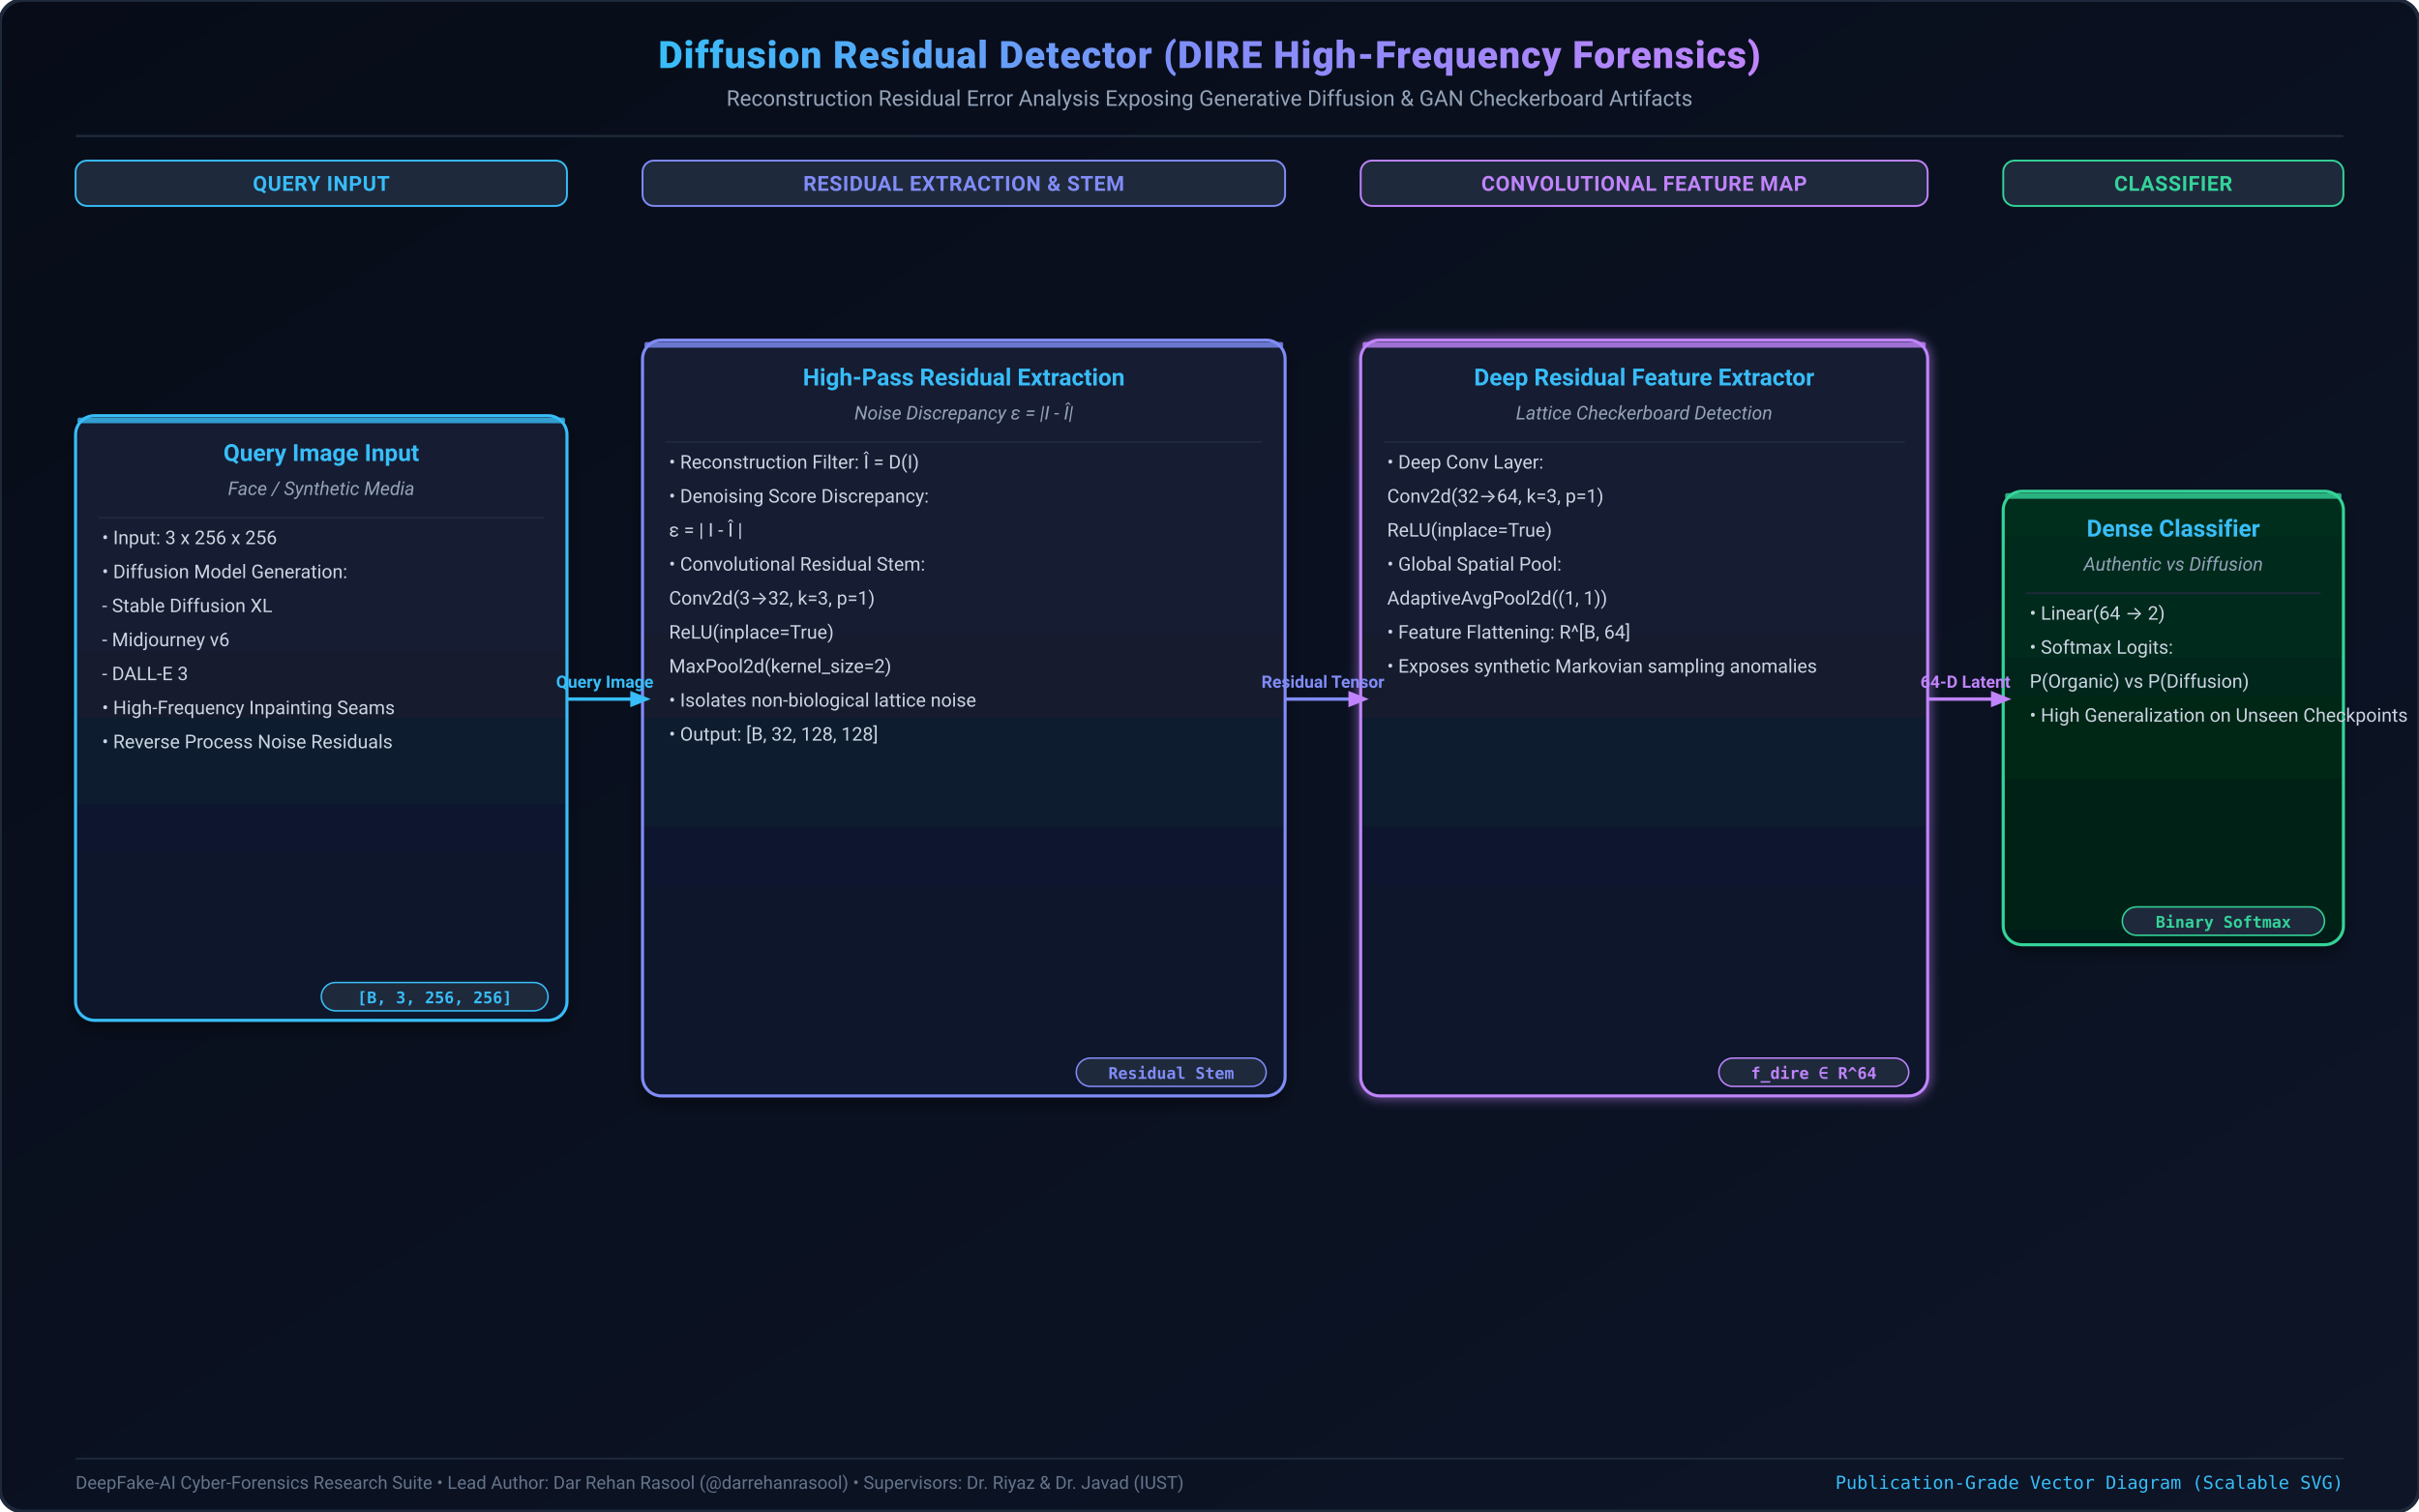
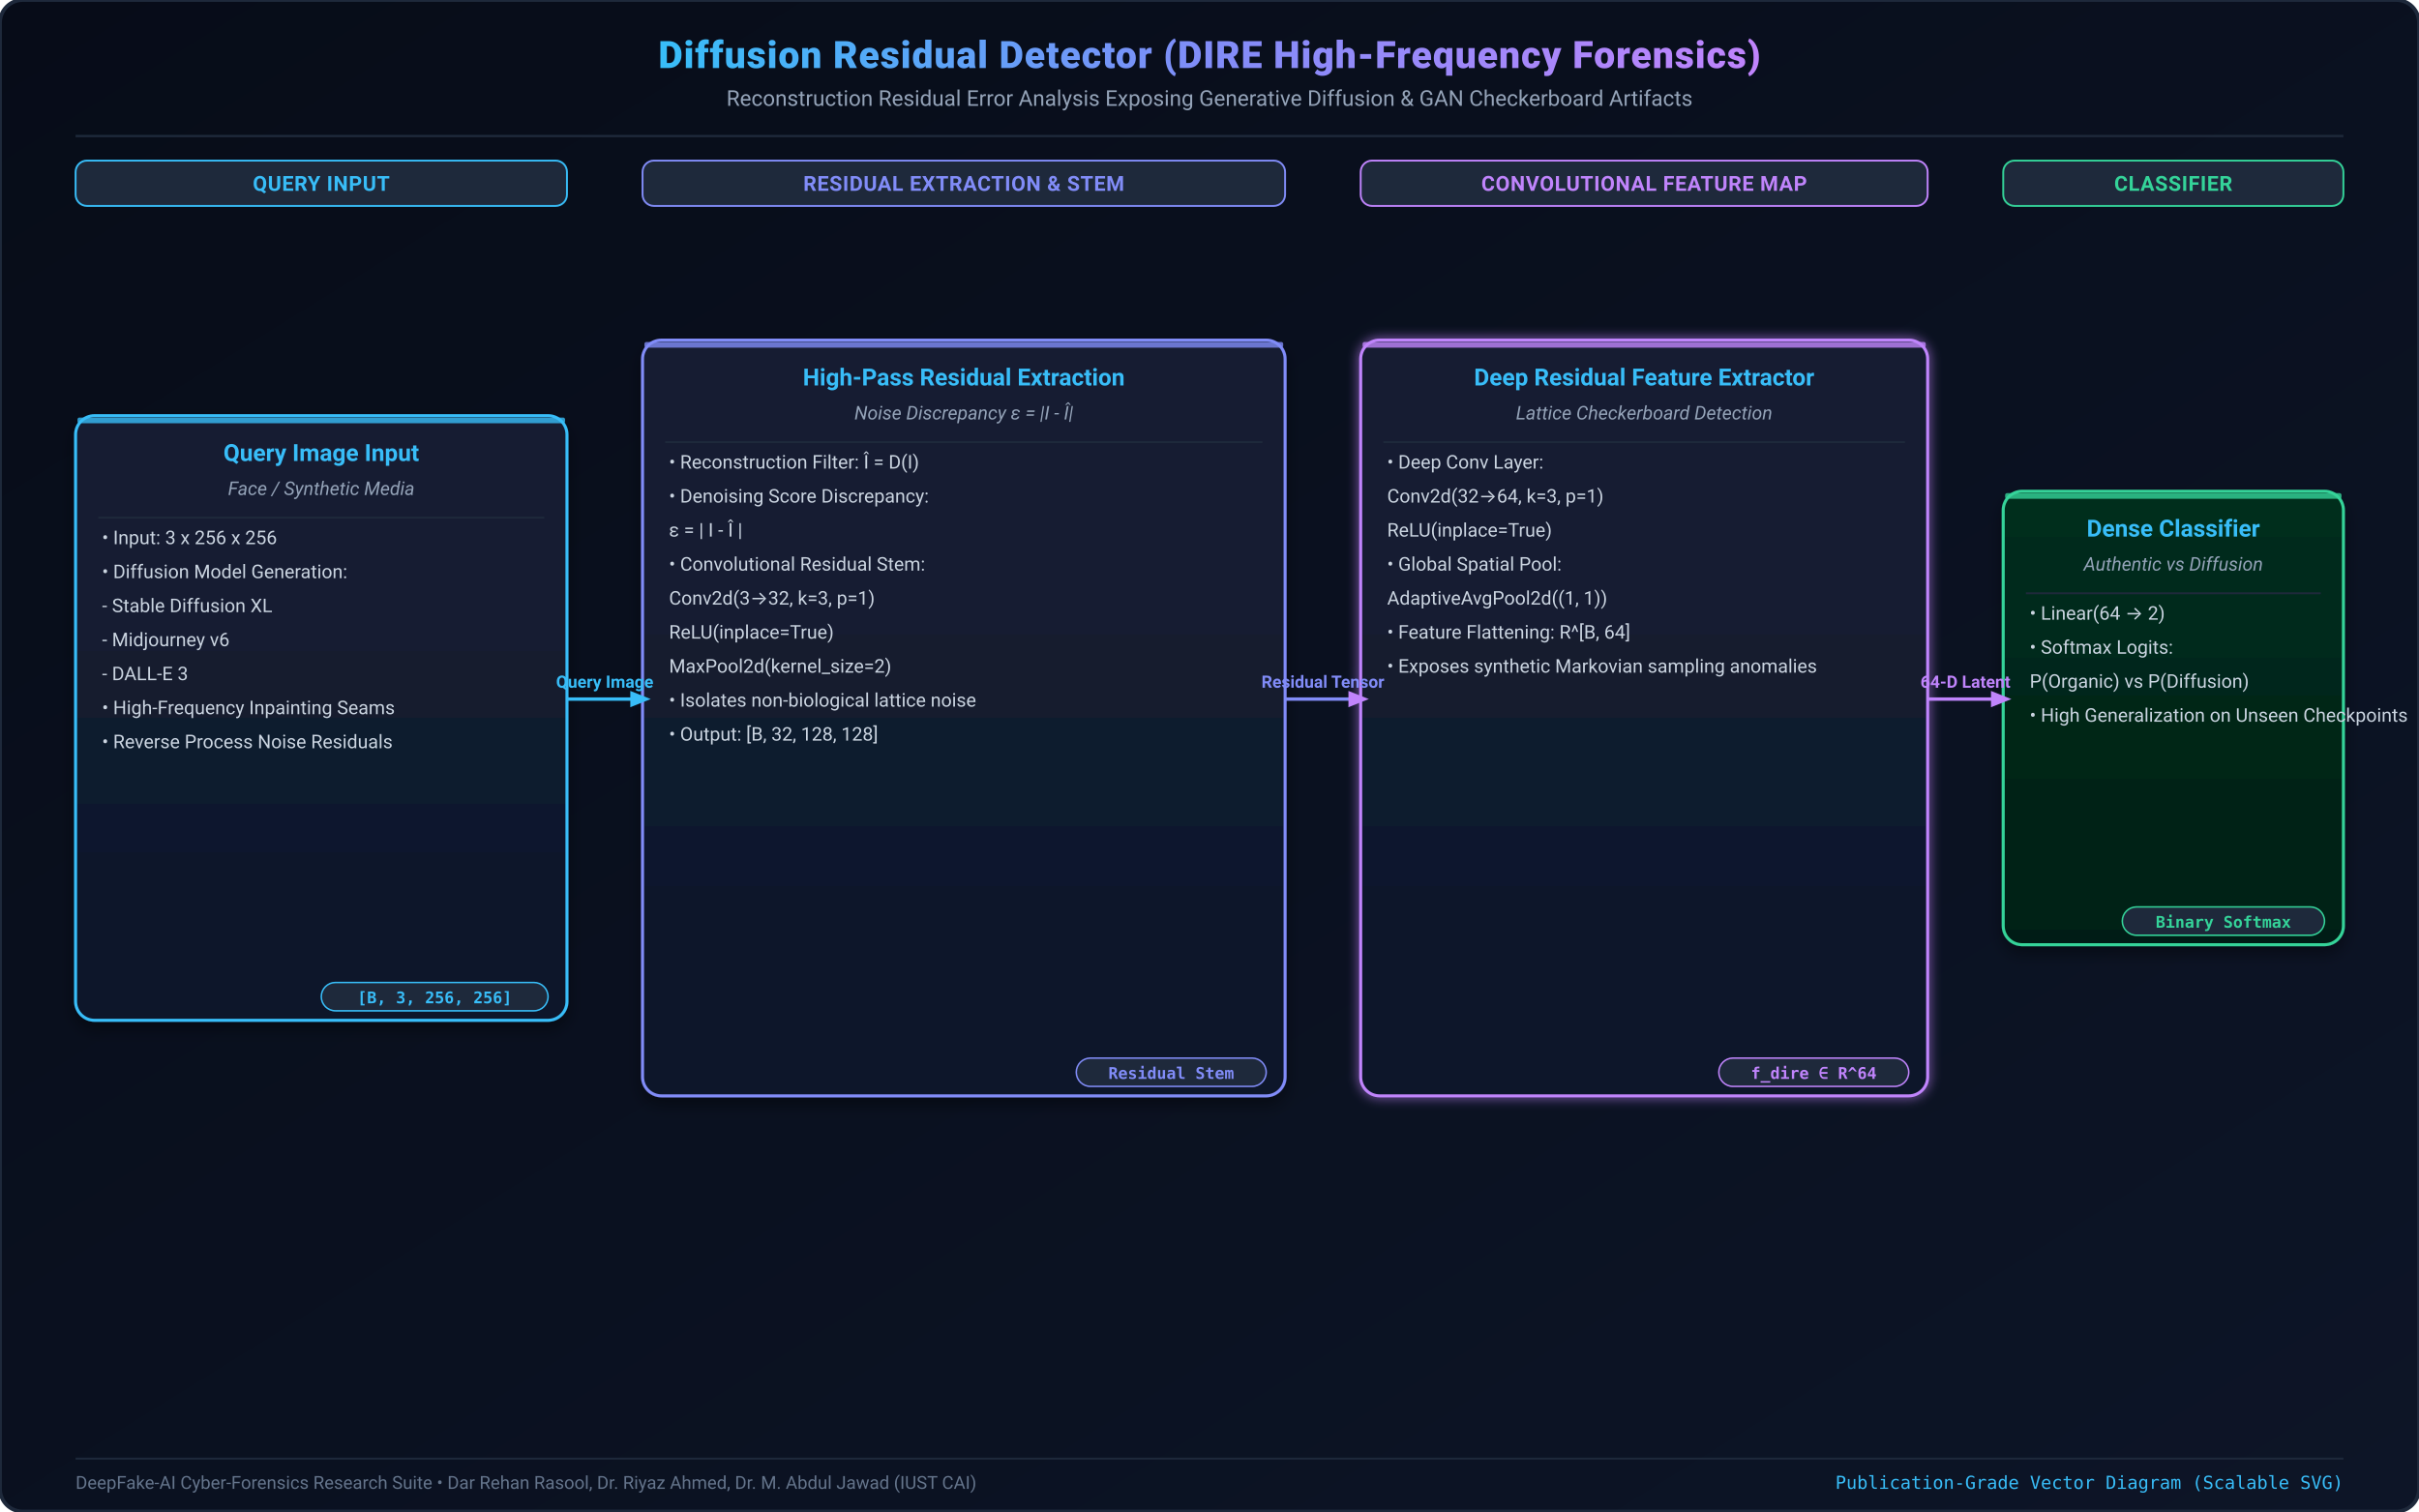
<svg xmlns="http://www.w3.org/2000/svg" viewBox="0 0 1280 800" width="100%" height="100%">
  <rect width="1280" height="800" fill="url(#bg-grad)" rx="12" />
  <rect width="1280" height="800" fill="none" stroke="#1e293b" stroke-width="2" rx="12" />
  <defs>
    <linearGradient id="bg-grad" x1="0%" y1="0%" x2="100%" y2="100%">
      <stop offset="0%" stop-color="#070c18" />
      <stop offset="100%" stop-color="#0d1527" />
    </linearGradient>
    <linearGradient id="header-grad" x1="0%" y1="0%" x2="100%" y2="0%">
      <stop offset="0%" stop-color="#38bdf8" />
      <stop offset="50%" stop-color="#818cf8" />
      <stop offset="100%" stop-color="#c084fc" />
    </linearGradient>
    <linearGradient id="card-grad" x1="0%" y1="0%" x2="0%" y2="100%">
      <stop offset="0%" stop-color="#141e33" />
      <stop offset="100%" stop-color="#0f172a" />
    </linearGradient>
    <linearGradient id="card-real-grad" x1="0%" y1="0%" x2="0%" y2="100%">
      <stop offset="0%" stop-color="#062e1e" />
      <stop offset="100%" stop-color="#041f14" />
    </linearGradient>
    <linearGradient id="card-fake-grad" x1="0%" y1="0%" x2="0%" y2="100%">
      <stop offset="0%" stop-color="#360a0f" />
      <stop offset="100%" stop-color="#24070a" />
    </linearGradient>
    <filter id="shadow" x="-5%" y="-5%" width="110%" height="115%" filterUnits="userSpaceOnUse">
      <feGaussianBlur in="SourceAlpha" stdDeviation="4" />
      <feOffset dx="0" dy="4" />
      <feComponentTransfer>
        <feFuncA type="linear" slope="0.4" />
      </feComponentTransfer>
      <feMerge>
        <feMergeNode />
        <feMergeNode in="SourceGraphic" />
      </feMerge>
    </filter>
    <filter id="glow-cyan" x="-10%" y="-10%" width="120%" height="120%">
      <feGaussianBlur stdDeviation="3" result="blur" />
      <feMerge>
        <feMergeNode in="blur" />
        <feMergeNode in="SourceGraphic" />
      </feMerge>
    </filter>
    <marker id="arrow-cyan" viewBox="0 0 10 10" refX="6" refY="5" markerWidth="6" markerHeight="6" orient="auto-start-reverse">
      <path d="M 0 1 L 10 5 L 0 9 z" fill="#38bdf8" />
    </marker>
    <marker id="arrow-green" viewBox="0 0 10 10" refX="6" refY="5" markerWidth="6" markerHeight="6" orient="auto-start-reverse">
      <path d="M 0 1 L 10 5 L 0 9 z" fill="#10b981" />
    </marker>
    <marker id="arrow-red" viewBox="0 0 10 10" refX="6" refY="5" markerWidth="6" markerHeight="6" orient="auto-start-reverse">
      <path d="M 0 1 L 10 5 L 0 9 z" fill="#f87171" />
    </marker>
    <marker id="arrow-purple" viewBox="0 0 10 10" refX="6" refY="5" markerWidth="6" markerHeight="6" orient="auto-start-reverse">
      <path d="M 0 1 L 10 5 L 0 9 z" fill="#c084fc" />
    </marker>
    <marker id="arrow-amber" viewBox="0 0 10 10" refX="6" refY="5" markerWidth="6" markerHeight="6" orient="auto-start-reverse">
      <path d="M 0 1 L 10 5 L 0 9 z" fill="#fbbf24" />
    </marker>
    <marker id="arrow-gray" viewBox="0 0 10 10" refX="6" refY="5" markerWidth="6" markerHeight="6" orient="auto-start-reverse">
      <path d="M 0 1 L 10 5 L 0 9 z" fill="#64748b" />
    </marker>
  </defs>
  <g class="header">
    <text x="640.0" y="36" font-family="-apple-system, BlinkMacSystemFont, 'Segoe UI', Roboto, sans-serif" font-size="20" font-weight="800" fill="url(#header-grad)" text-anchor="middle" letter-spacing="0.5">Diffusion Residual Detector (DIRE High-Frequency Forensics)</text>
    <text x="640.0" y="56" font-family="-apple-system, BlinkMacSystemFont, 'Segoe UI', Roboto, sans-serif" font-size="11.5" fill="#94a3b8" text-anchor="middle">Reconstruction Residual Error Analysis Exposing Generative Diffusion &amp; GAN Checkerboard Artifacts</text>
    <line x1="40" y1="72" x2="1240" y2="72" stroke="#1e293b" stroke-width="1.2" />
  </g>
  <g class="stage-banner">
    <rect x="40" y="85" width="260" height="24" rx="6" fill="#1e293b" stroke="#38bdf8" stroke-width="1" />
    <text x="170.0" y="101" font-family="-apple-system, BlinkMacSystemFont, 'Segoe UI', Roboto, sans-serif" font-size="11" font-weight="700" fill="#38bdf8" text-anchor="middle" letter-spacing="0.3">QUERY INPUT</text>
  </g>
  <g class="stage-banner">
    <rect x="340" y="85" width="340" height="24" rx="6" fill="#1e293b" stroke="#818cf8" stroke-width="1" />
    <text x="510.0" y="101" font-family="-apple-system, BlinkMacSystemFont, 'Segoe UI', Roboto, sans-serif" font-size="11" font-weight="700" fill="#818cf8" text-anchor="middle" letter-spacing="0.3">RESIDUAL EXTRACTION &amp; STEM</text>
  </g>
  <g class="stage-banner">
    <rect x="720" y="85" width="300" height="24" rx="6" fill="#1e293b" stroke="#c084fc" stroke-width="1" />
    <text x="870.0" y="101" font-family="-apple-system, BlinkMacSystemFont, 'Segoe UI', Roboto, sans-serif" font-size="11" font-weight="700" fill="#c084fc" text-anchor="middle" letter-spacing="0.3">CONVOLUTIONAL FEATURE MAP</text>
  </g>
  <g class="stage-banner">
    <rect x="1060" y="85" width="180" height="24" rx="6" fill="#1e293b" stroke="#34d399" stroke-width="1" />
    <text x="1150.0" y="101" font-family="-apple-system, BlinkMacSystemFont, 'Segoe UI', Roboto, sans-serif" font-size="11" font-weight="700" fill="#34d399" text-anchor="middle" letter-spacing="0.3">CLASSIFIER</text>
  </g>
  <g class="card">
    <rect x="40" y="220" width="260" height="320" rx="10" fill="url(#card-grad)" stroke="#38bdf8" stroke-width="1.6" filter="url(#shadow)" />
    <rect x="41" y="221" width="258" height="3" rx="1" fill="#38bdf8" opacity="0.8" />
    <text x="170.0" y="244" font-family="-apple-system, BlinkMacSystemFont, 'Segoe UI', Roboto, sans-serif" font-size="12.5" font-weight="700" fill="#38bdf8" text-anchor="middle">Query Image Input</text>
    <text x="170.0" y="262" font-family="-apple-system, BlinkMacSystemFont, 'Segoe UI', Roboto, sans-serif" font-size="10" font-style="italic" fill="#94a3b8" text-anchor="middle">Face / Synthetic Media</text>
    <line x1="52" y1="274" x2="288" y2="274" stroke="#1e293b" stroke-width="1" />
    <text x="54" y="288" font-family="-apple-system, BlinkMacSystemFont, 'Segoe UI', Roboto, sans-serif" font-size="10" fill="#cbd5e1">• Input: 3 x 256 x 256</text>
    <text x="54" y="306" font-family="-apple-system, BlinkMacSystemFont, 'Segoe UI', Roboto, sans-serif" font-size="10" fill="#cbd5e1">• Diffusion Model Generation:</text>
    <text x="54" y="324" font-family="-apple-system, BlinkMacSystemFont, 'Segoe UI', Roboto, sans-serif" font-size="10" fill="#cbd5e1">    - Stable Diffusion XL</text>
    <text x="54" y="342" font-family="-apple-system, BlinkMacSystemFont, 'Segoe UI', Roboto, sans-serif" font-size="10" fill="#cbd5e1">    - Midjourney v6</text>
    <text x="54" y="360" font-family="-apple-system, BlinkMacSystemFont, 'Segoe UI', Roboto, sans-serif" font-size="10" fill="#cbd5e1">    - DALL-E 3</text>
    <text x="54" y="378" font-family="-apple-system, BlinkMacSystemFont, 'Segoe UI', Roboto, sans-serif" font-size="10" fill="#cbd5e1">• High-Frequency Inpainting Seams</text>
    <text x="54" y="396" font-family="-apple-system, BlinkMacSystemFont, 'Segoe UI', Roboto, sans-serif" font-size="10" fill="#cbd5e1">• Reverse Process Noise Residuals</text>
    <rect x="170.0" y="520" width="120.0" height="15" rx="7.5" fill="#1e293b" stroke="#38bdf8" stroke-width="0.8" />
    <text x="230.0" y="531" font-family="ui-monospace, SFMono-Regular, Menlo, Monaco, Consolas, monospace" font-size="8.5" font-weight="600" fill="#38bdf8" text-anchor="middle">[B, 3, 256, 256]</text>
  </g>
  <g class="card">
    <rect x="340" y="180" width="340" height="400" rx="10" fill="url(#card-grad)" stroke="#818cf8" stroke-width="1.6" filter="url(#shadow)" />
    <rect x="341" y="181" width="338" height="3" rx="1" fill="#818cf8" opacity="0.8" />
    <text x="510.0" y="204" font-family="-apple-system, BlinkMacSystemFont, 'Segoe UI', Roboto, sans-serif" font-size="12.5" font-weight="700" fill="#38bdf8" text-anchor="middle">High-Pass Residual Extraction</text>
    <text x="510.0" y="222" font-family="-apple-system, BlinkMacSystemFont, 'Segoe UI', Roboto, sans-serif" font-size="10" font-style="italic" fill="#94a3b8" text-anchor="middle">Noise Discrepancy ε = |I - Î|</text>
    <line x1="352" y1="234" x2="668" y2="234" stroke="#1e293b" stroke-width="1" />
    <text x="354" y="248" font-family="-apple-system, BlinkMacSystemFont, 'Segoe UI', Roboto, sans-serif" font-size="10" fill="#cbd5e1">• Reconstruction Filter: Î = D(I)</text>
    <text x="354" y="266" font-family="-apple-system, BlinkMacSystemFont, 'Segoe UI', Roboto, sans-serif" font-size="10" fill="#cbd5e1">• Denoising Score Discrepancy:</text>
    <text x="354" y="284" font-family="-apple-system, BlinkMacSystemFont, 'Segoe UI', Roboto, sans-serif" font-size="10" fill="#cbd5e1">    ε = | I - Î |</text>
    <text x="354" y="302" font-family="-apple-system, BlinkMacSystemFont, 'Segoe UI', Roboto, sans-serif" font-size="10" fill="#cbd5e1">• Convolutional Residual Stem:</text>
    <text x="354" y="320" font-family="-apple-system, BlinkMacSystemFont, 'Segoe UI', Roboto, sans-serif" font-size="10" fill="#cbd5e1">    Conv2d(3→32, k=3, p=1)</text>
    <text x="354" y="338" font-family="-apple-system, BlinkMacSystemFont, 'Segoe UI', Roboto, sans-serif" font-size="10" fill="#cbd5e1">    ReLU(inplace=True)</text>
    <text x="354" y="356" font-family="-apple-system, BlinkMacSystemFont, 'Segoe UI', Roboto, sans-serif" font-size="10" fill="#cbd5e1">    MaxPool2d(kernel_size=2)</text>
    <text x="354" y="374" font-family="-apple-system, BlinkMacSystemFont, 'Segoe UI', Roboto, sans-serif" font-size="10" fill="#cbd5e1">• Isolates non-biological lattice noise</text>
    <text x="354" y="392" font-family="-apple-system, BlinkMacSystemFont, 'Segoe UI', Roboto, sans-serif" font-size="10" fill="#cbd5e1">• Output: [B, 32, 128, 128]</text>
    <rect x="569.5" y="560" width="100.5" height="15" rx="7.5" fill="#1e293b" stroke="#818cf8" stroke-width="0.8" />
    <text x="619.75" y="571" font-family="ui-monospace, SFMono-Regular, Menlo, Monaco, Consolas, monospace" font-size="8.5" font-weight="600" fill="#818cf8" text-anchor="middle">Residual Stem</text>
  </g>
  <g class="card">
    <rect x="720" y="180" width="300" height="400" rx="10" fill="url(#card-grad)" stroke="#c084fc" stroke-width="1.6" filter="url(#glow-cyan)" />
    <rect x="721" y="181" width="298" height="3" rx="1" fill="#c084fc" opacity="0.8" />
    <text x="870.0" y="204" font-family="-apple-system, BlinkMacSystemFont, 'Segoe UI', Roboto, sans-serif" font-size="12.5" font-weight="700" fill="#38bdf8" text-anchor="middle">Deep Residual Feature Extractor</text>
    <text x="870.0" y="222" font-family="-apple-system, BlinkMacSystemFont, 'Segoe UI', Roboto, sans-serif" font-size="10" font-style="italic" fill="#94a3b8" text-anchor="middle">Lattice Checkerboard Detection</text>
    <line x1="732" y1="234" x2="1008" y2="234" stroke="#1e293b" stroke-width="1" />
    <text x="734" y="248" font-family="-apple-system, BlinkMacSystemFont, 'Segoe UI', Roboto, sans-serif" font-size="10" fill="#cbd5e1">• Deep Conv Layer:</text>
    <text x="734" y="266" font-family="-apple-system, BlinkMacSystemFont, 'Segoe UI', Roboto, sans-serif" font-size="10" fill="#cbd5e1">    Conv2d(32→64, k=3, p=1)</text>
    <text x="734" y="284" font-family="-apple-system, BlinkMacSystemFont, 'Segoe UI', Roboto, sans-serif" font-size="10" fill="#cbd5e1">    ReLU(inplace=True)</text>
    <text x="734" y="302" font-family="-apple-system, BlinkMacSystemFont, 'Segoe UI', Roboto, sans-serif" font-size="10" fill="#cbd5e1">• Global Spatial Pool:</text>
    <text x="734" y="320" font-family="-apple-system, BlinkMacSystemFont, 'Segoe UI', Roboto, sans-serif" font-size="10" fill="#cbd5e1">    AdaptiveAvgPool2d((1, 1))</text>
    <text x="734" y="338" font-family="-apple-system, BlinkMacSystemFont, 'Segoe UI', Roboto, sans-serif" font-size="10" fill="#cbd5e1">• Feature Flattening: R^[B, 64]</text>
    <text x="734" y="356" font-family="-apple-system, BlinkMacSystemFont, 'Segoe UI', Roboto, sans-serif" font-size="10" fill="#cbd5e1">• Exposes synthetic Markovian sampling anomalies</text>
    <rect x="909.5" y="560" width="100.5" height="15" rx="7.5" fill="#1e293b" stroke="#c084fc" stroke-width="0.8" />
    <text x="959.75" y="571" font-family="ui-monospace, SFMono-Regular, Menlo, Monaco, Consolas, monospace" font-size="8.5" font-weight="600" fill="#c084fc" text-anchor="middle">f_dire ∈ R^64</text>
  </g>
  <g class="card">
    <rect x="1060" y="260" width="180" height="240" rx="10" fill="url(#card-real-grad)" stroke="#34d399" stroke-width="1.6" filter="url(#shadow)" />
    <rect x="1061" y="261" width="178" height="3" rx="1" fill="#34d399" opacity="0.8" />
    <text x="1150.0" y="284" font-family="-apple-system, BlinkMacSystemFont, 'Segoe UI', Roboto, sans-serif" font-size="12.5" font-weight="700" fill="#38bdf8" text-anchor="middle">Dense Classifier</text>
    <text x="1150.0" y="302" font-family="-apple-system, BlinkMacSystemFont, 'Segoe UI', Roboto, sans-serif" font-size="10" font-style="italic" fill="#94a3b8" text-anchor="middle">Authentic vs Diffusion</text>
    <line x1="1072" y1="314" x2="1228" y2="314" stroke="#1e293b" stroke-width="1" />
    <text x="1074" y="328" font-family="-apple-system, BlinkMacSystemFont, 'Segoe UI', Roboto, sans-serif" font-size="10" fill="#cbd5e1">• Linear(64 → 2)</text>
    <text x="1074" y="346" font-family="-apple-system, BlinkMacSystemFont, 'Segoe UI', Roboto, sans-serif" font-size="10" fill="#cbd5e1">• Softmax Logits:</text>
    <text x="1074" y="364" font-family="-apple-system, BlinkMacSystemFont, 'Segoe UI', Roboto, sans-serif" font-size="10" fill="#cbd5e1">    P(Organic) vs P(Diffusion)</text>
    <text x="1074" y="382" font-family="-apple-system, BlinkMacSystemFont, 'Segoe UI', Roboto, sans-serif" font-size="10" fill="#cbd5e1">• High Generalization on Unseen Checkpoints</text>
    <rect x="1123.0" y="480" width="107.0" height="15" rx="7.5" fill="#1e293b" stroke="#34d399" stroke-width="0.8" />
    <text x="1176.5" y="491" font-family="ui-monospace, SFMono-Regular, Menlo, Monaco, Consolas, monospace" font-size="8.5" font-weight="600" fill="#34d399" text-anchor="middle">Binary Softmax</text>
  </g>
  <g class="connector">
    <line x1="300" y1="370" x2="340" y2="370" stroke="#38bdf8" stroke-width="1.8" marker-end="url(#arrow-cyan)" />
    <text x="320.0" y="364.0" font-family="-apple-system, BlinkMacSystemFont, 'Segoe UI', Roboto, sans-serif" font-size="9" font-weight="600" fill="#38bdf8" text-anchor="middle">Query Image</text>
  </g>
  <g class="connector">
    <line x1="680" y1="370" x2="720" y2="370" stroke="#818cf8" stroke-width="1.8" marker-end="url(#arrow-purple)" />
    <text x="700.0" y="364.0" font-family="-apple-system, BlinkMacSystemFont, 'Segoe UI', Roboto, sans-serif" font-size="9" font-weight="600" fill="#818cf8" text-anchor="middle">Residual Tensor</text>
  </g>
  <g class="connector">
    <line x1="1020" y1="370" x2="1060" y2="370" stroke="#c084fc" stroke-width="1.8" marker-end="url(#arrow-purple)" />
    <text x="1040.0" y="364.0" font-family="-apple-system, BlinkMacSystemFont, 'Segoe UI', Roboto, sans-serif" font-size="9" font-weight="600" fill="#c084fc" text-anchor="middle">64-D Latent</text>
  </g>
  <g class="footer">
    <line x1="40" y1="772" x2="1240" y2="772" stroke="#1e293b" stroke-width="1" />
-     <text x="40" y="788" font-family="-apple-system, BlinkMacSystemFont, 'Segoe UI', Roboto, sans-serif" font-size="9.5" fill="#64748b">DeepFake-AI Cyber-Forensics Research Suite • Lead Author: Dar Rehan Rasool (@darrehanrasool) • Supervisors: Dr. Riyaz &amp; Dr. Javad (IUST)</text>
+     <text x="40" y="788" font-family="-apple-system, BlinkMacSystemFont, 'Segoe UI', Roboto, sans-serif" font-size="9.5" fill="#64748b">DeepFake-AI Cyber-Forensics Research Suite • Dar Rehan Rasool, Dr. Riyaz Ahmed, Dr. M. Abdul Jawad (IUST CAI)</text>
    <text x="1240" y="788" font-family="ui-monospace, SFMono-Regular, Menlo, Monaco, Consolas, monospace" font-size="9.5" fill="#38bdf8" text-anchor="end">Publication-Grade Vector Diagram (Scalable SVG)</text>
  </g>
</svg>
